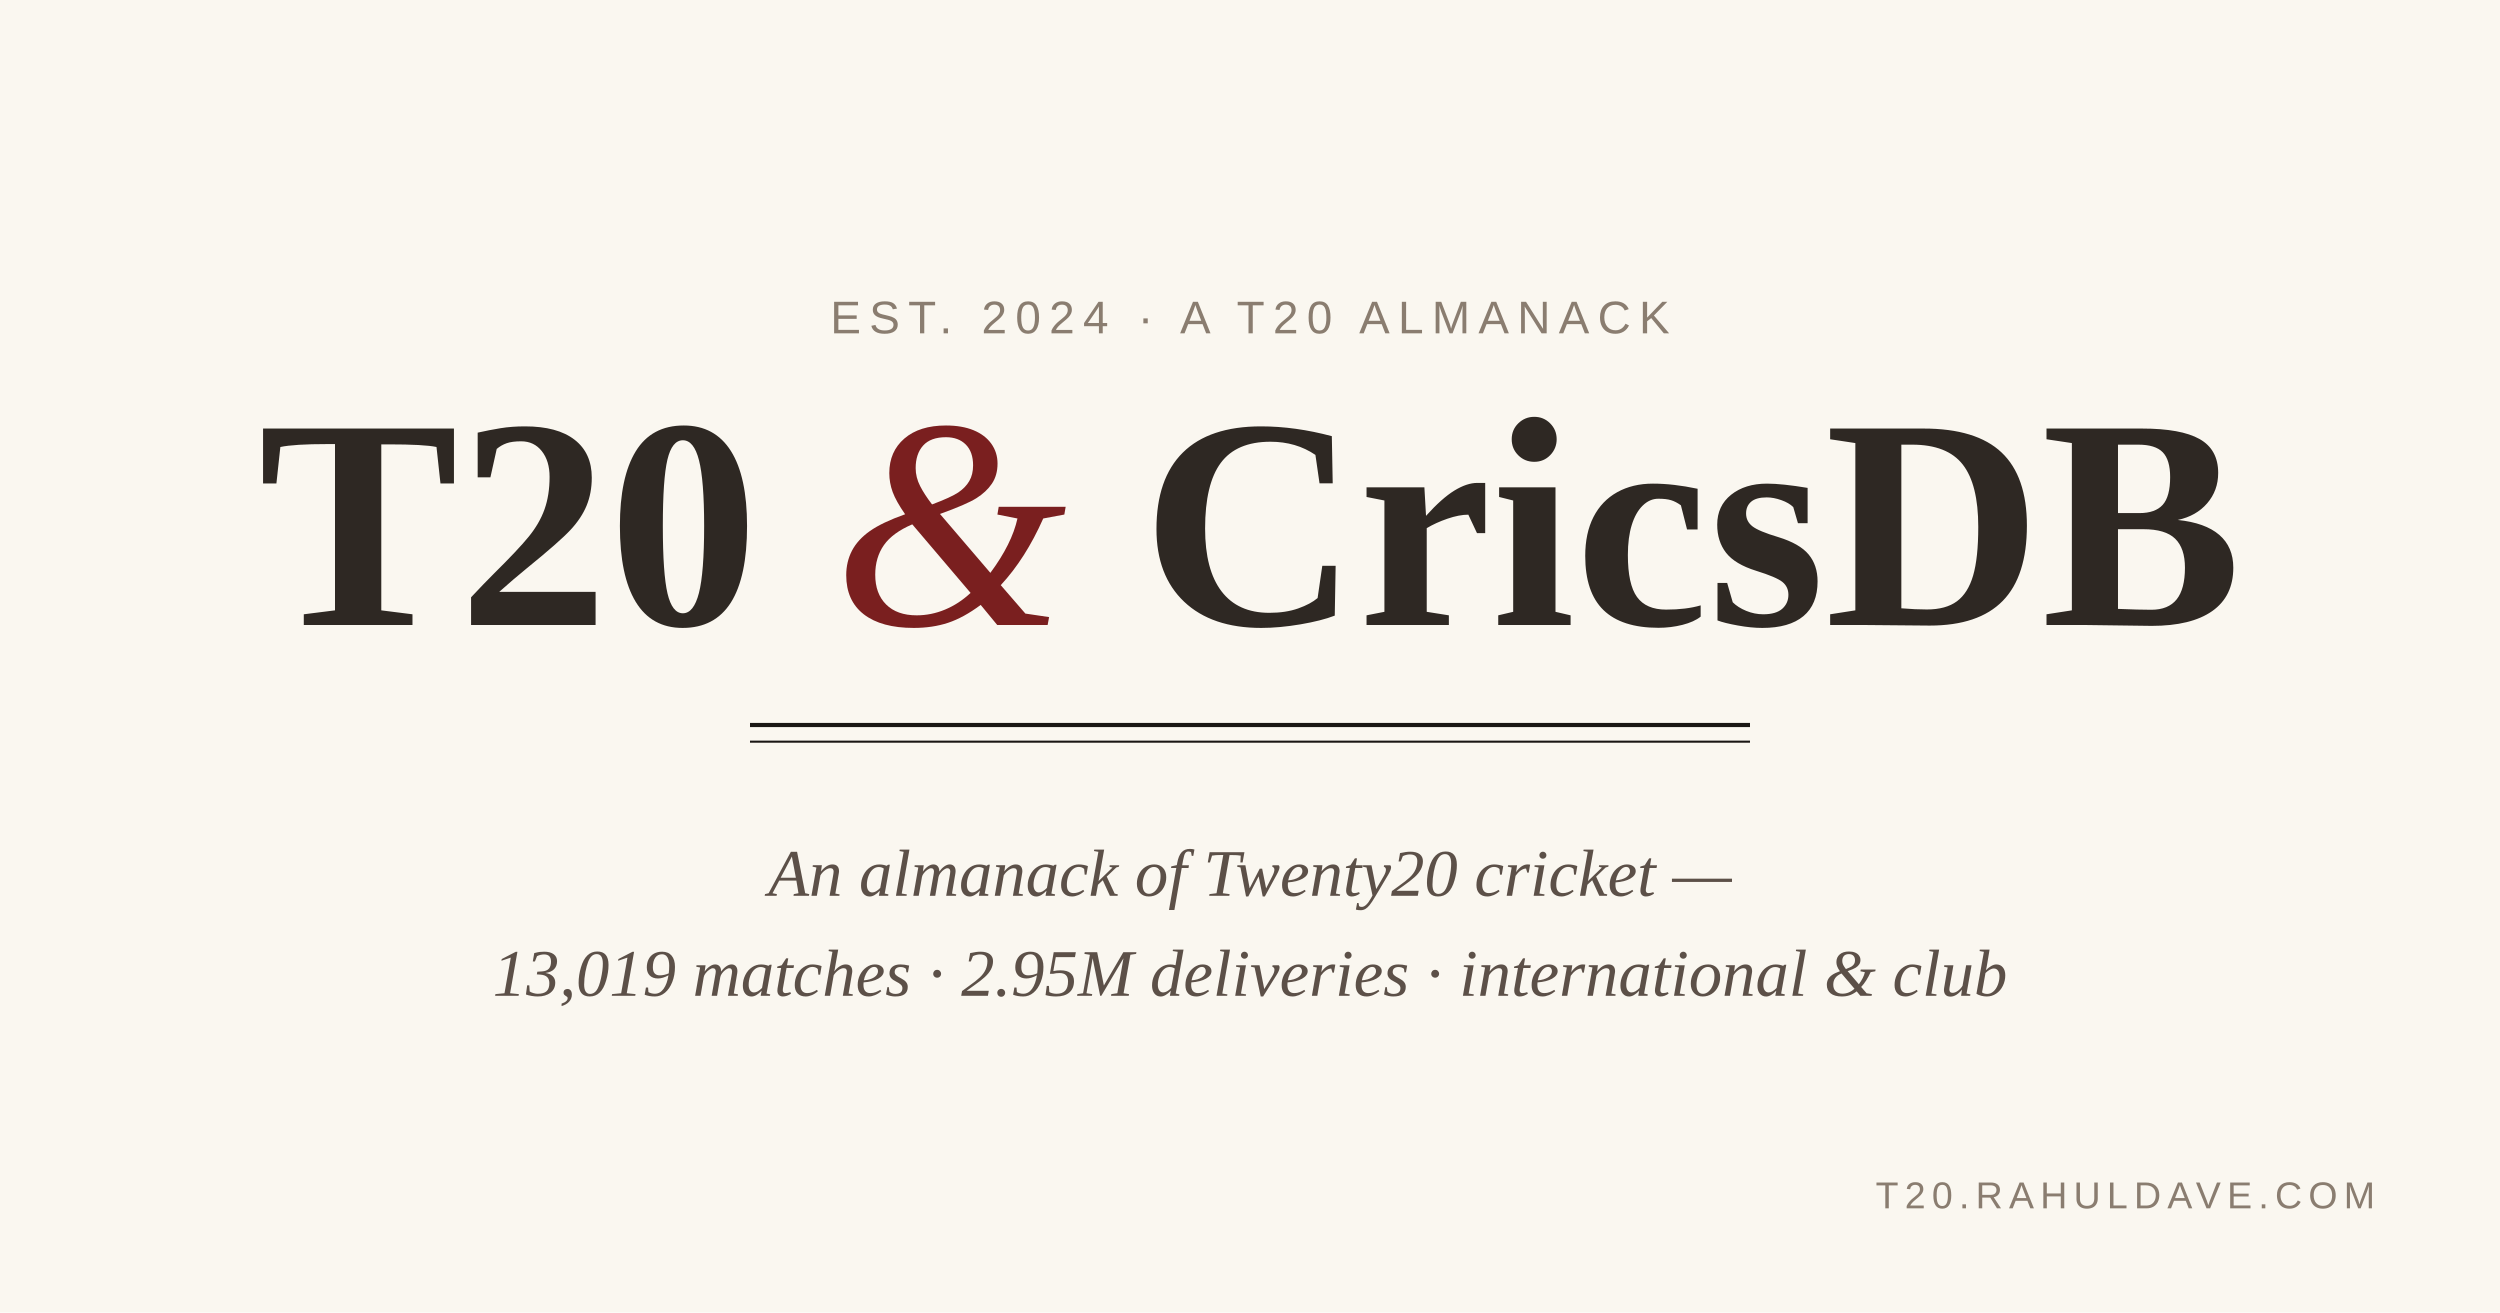
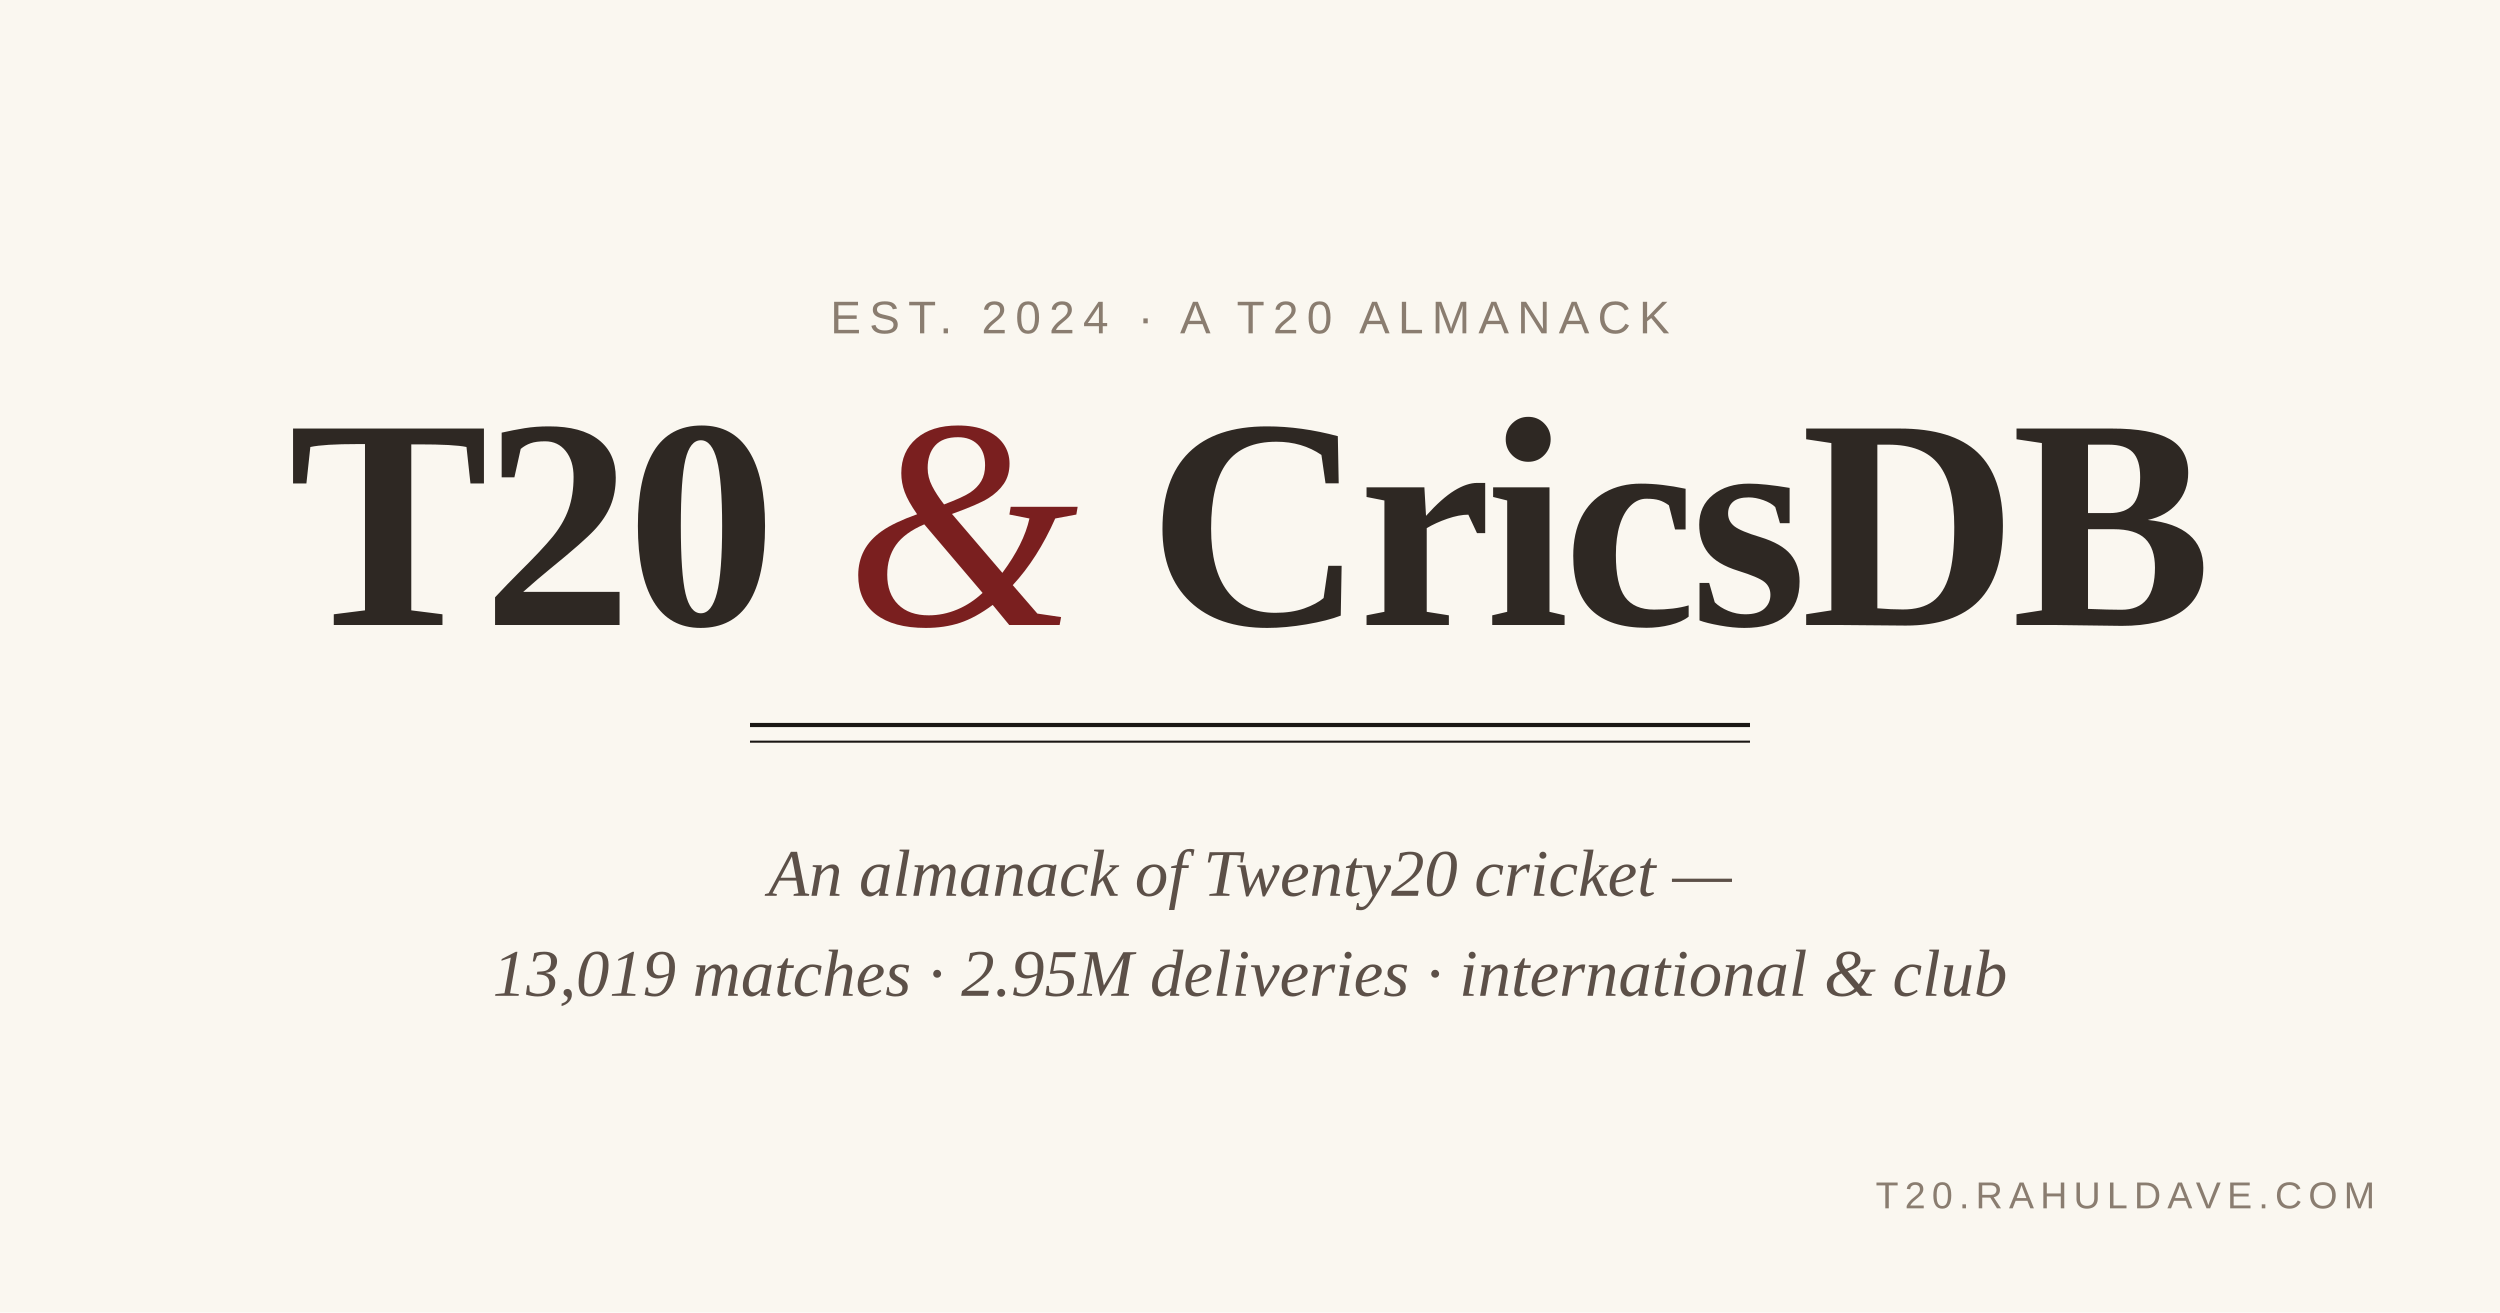
<svg xmlns="http://www.w3.org/2000/svg" viewBox="0 0 1200 630" width="1200" height="630">
  <rect width="1200" height="630" fill="#FAF7F0" />
  <text x="600" y="160" text-anchor="middle" font-family="'Inter Tight', 'Helvetica Neue', Arial, sans-serif" font-weight="500" font-size="22" letter-spacing="4" fill="#8A7D70">EST. 2024 · A T20 ALMANACK</text>
-   <text x="600" y="300" text-anchor="middle" font-family="Fraunces, Georgia, 'Times New Roman', serif" font-weight="600" font-size="144" fill="#2E2823">T20 <tspan font-style="italic" font-weight="400" fill="#7A1F1F">&amp;</tspan> CricsDB</text>
+   <text x="600" y="300" text-anchor="middle" font-family="Fraunces, Georgia, 'Times New Roman', serif" font-weight="600" font-size="144" letter-spacing="-2.88" fill="#2E2823" style="font-variation-settings:'opsz' 144">T20 <tspan font-style="italic" font-weight="400" fill="#7A1F1F" style="font-variation-settings:'opsz' 144">&amp;</tspan> CricsDB</text>
  <line x1="360" y1="348" x2="840" y2="348" stroke="#1A1714" stroke-width="2" />
  <line x1="360" y1="356" x2="840" y2="356" stroke="#1A1714" stroke-width="1" />
-   <text x="600" y="430" text-anchor="middle" font-family="Fraunces, Georgia, 'Times New Roman', serif" font-style="italic" font-weight="400" font-size="32" fill="#5C5048">An almanack of Twenty20 cricket —</text>
-   <text x="600" y="478" text-anchor="middle" font-family="Fraunces, Georgia, 'Times New Roman', serif" font-style="italic" font-weight="400" font-size="32" fill="#5C5048">13,019 matches · 2.95M deliveries · international &amp; club</text>
+   <text x="600" y="430" text-anchor="middle" font-family="Fraunces, Georgia, 'Times New Roman', serif" font-style="italic" font-weight="400" font-size="32" fill="#5C5048" style="font-variation-settings:'opsz' 24">An almanack of Twenty20 cricket —</text>
+   <text x="600" y="478" text-anchor="middle" font-family="Fraunces, Georgia, 'Times New Roman', serif" font-style="italic" font-weight="400" font-size="32" fill="#5C5048" style="font-variation-settings:'opsz' 24">13,019 matches · 2.95M deliveries · international &amp; club</text>
  <text x="1140" y="580" text-anchor="end" font-family="'Inter Tight', 'Helvetica Neue', Arial, sans-serif" font-weight="500" font-size="18" letter-spacing="3" fill="#8A7D70">T20.RAHULDAVE.COM</text>
</svg>
